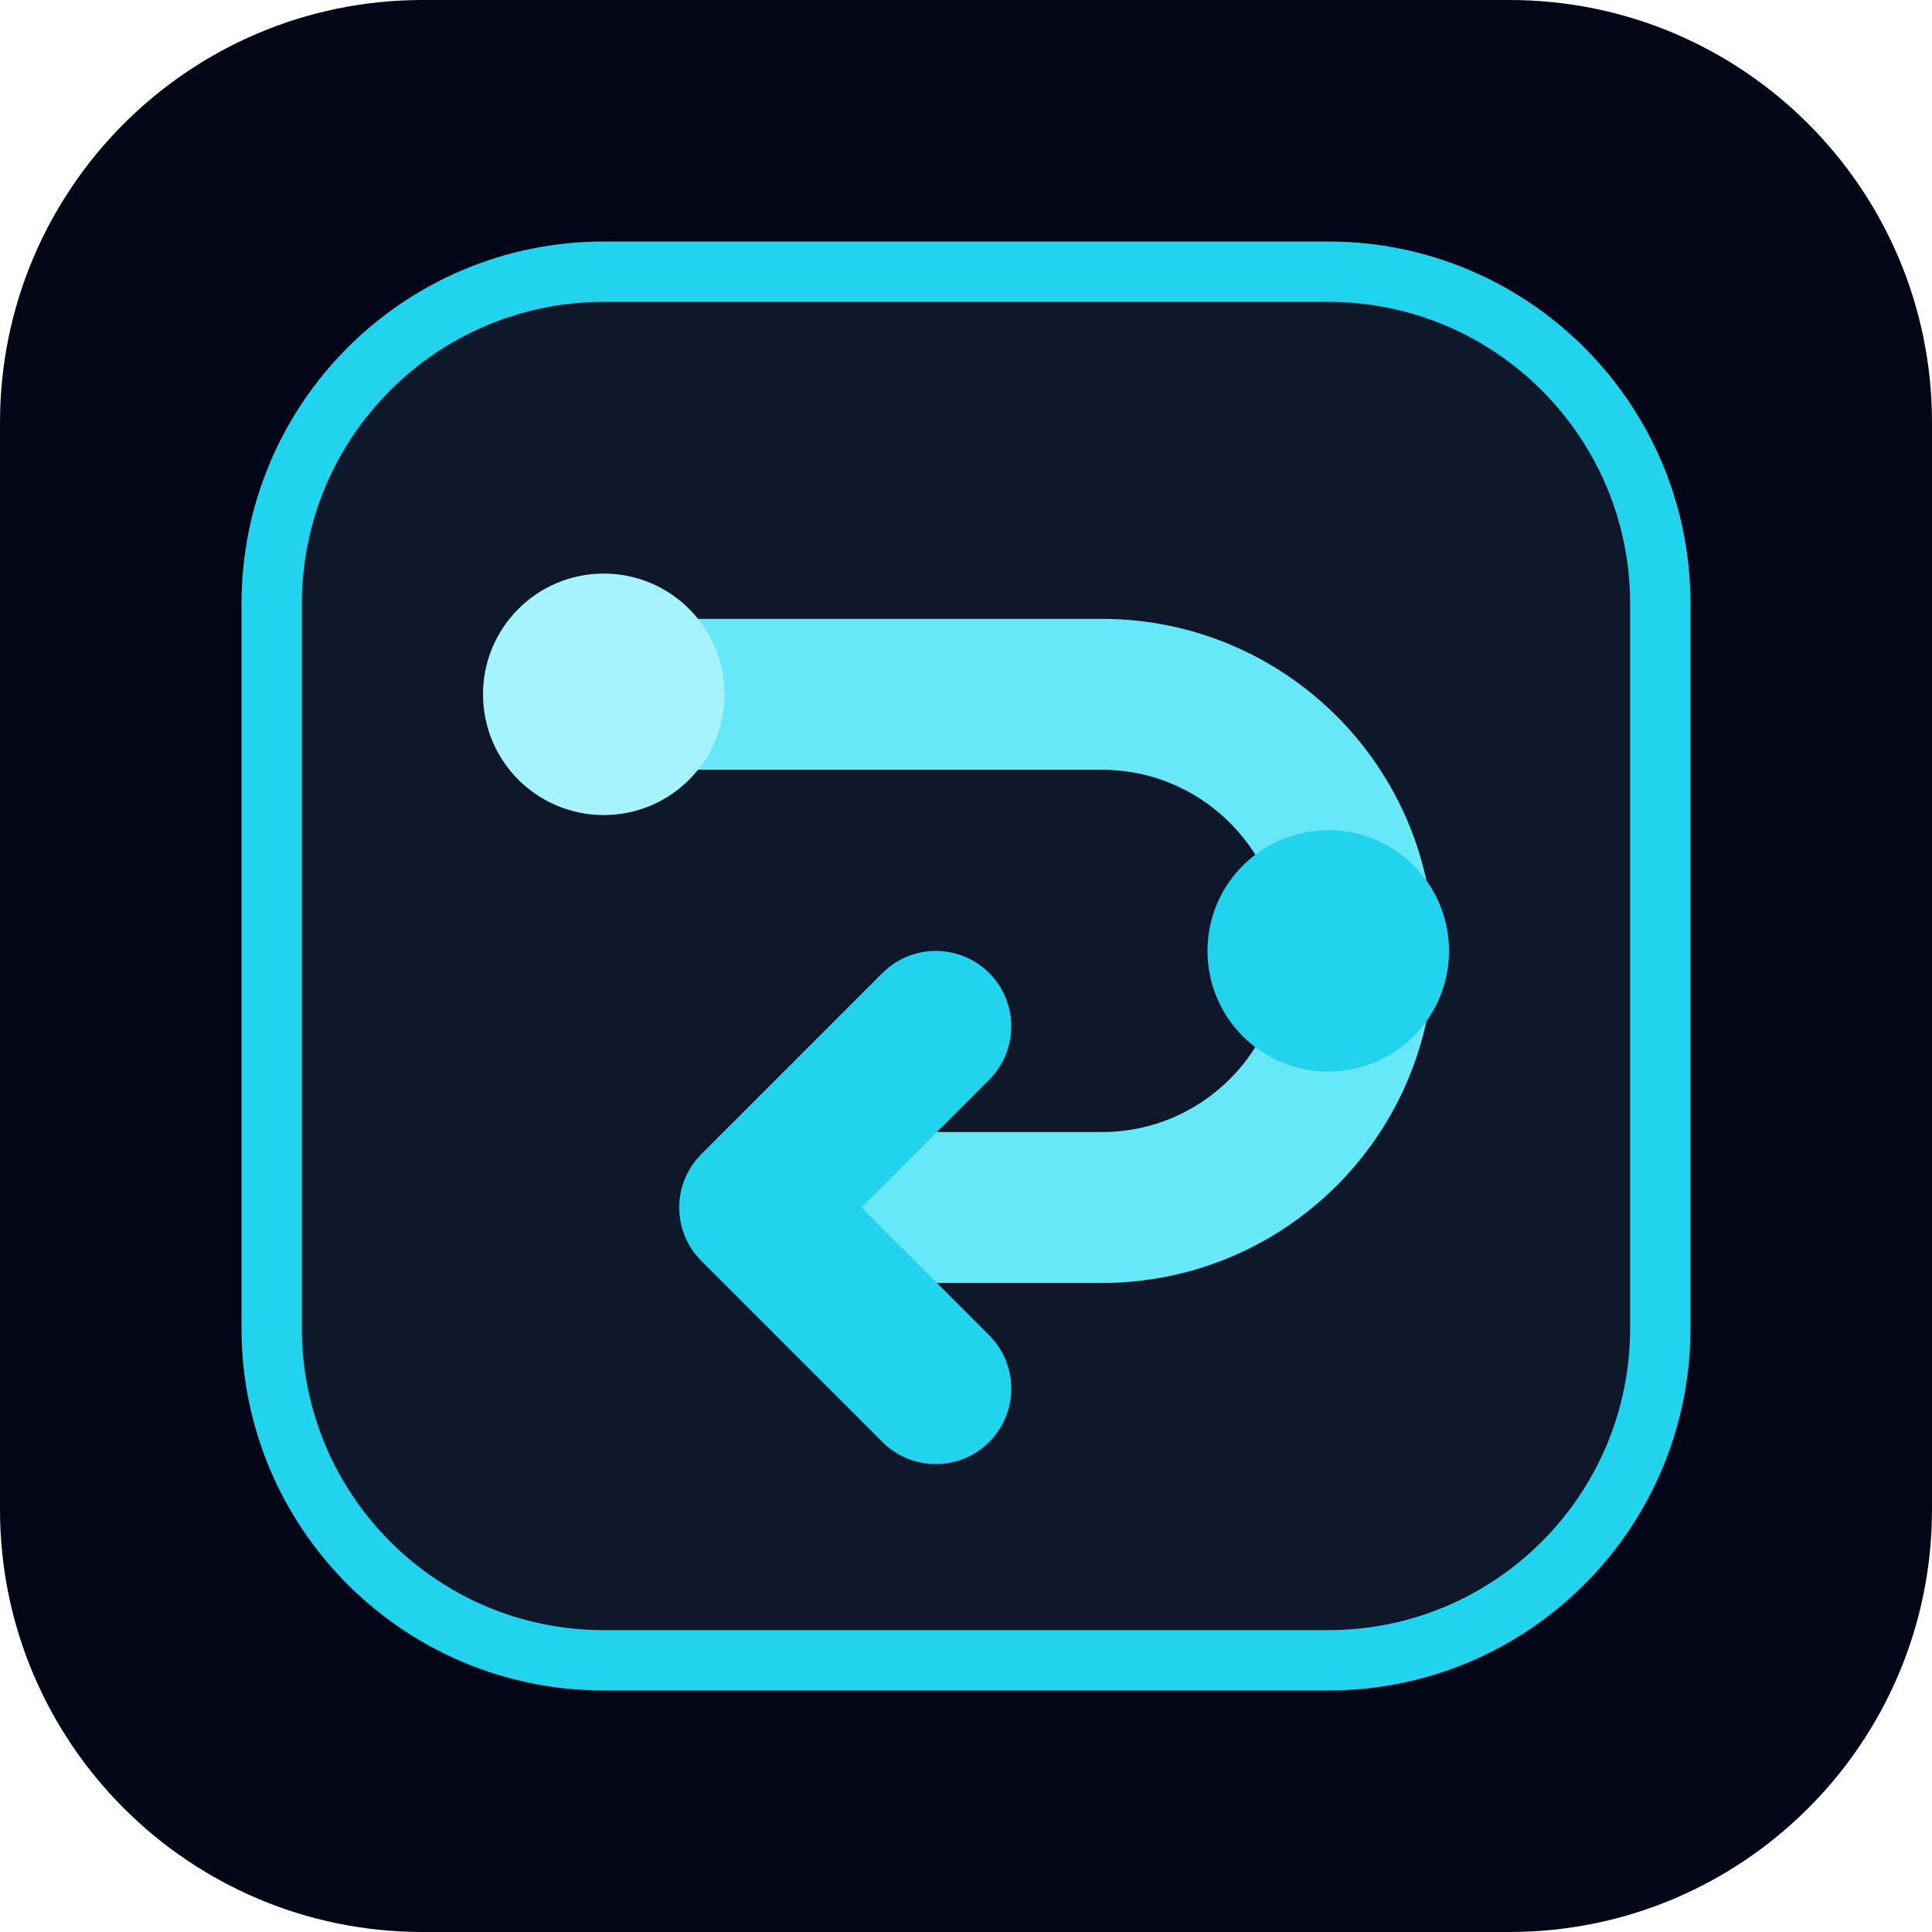
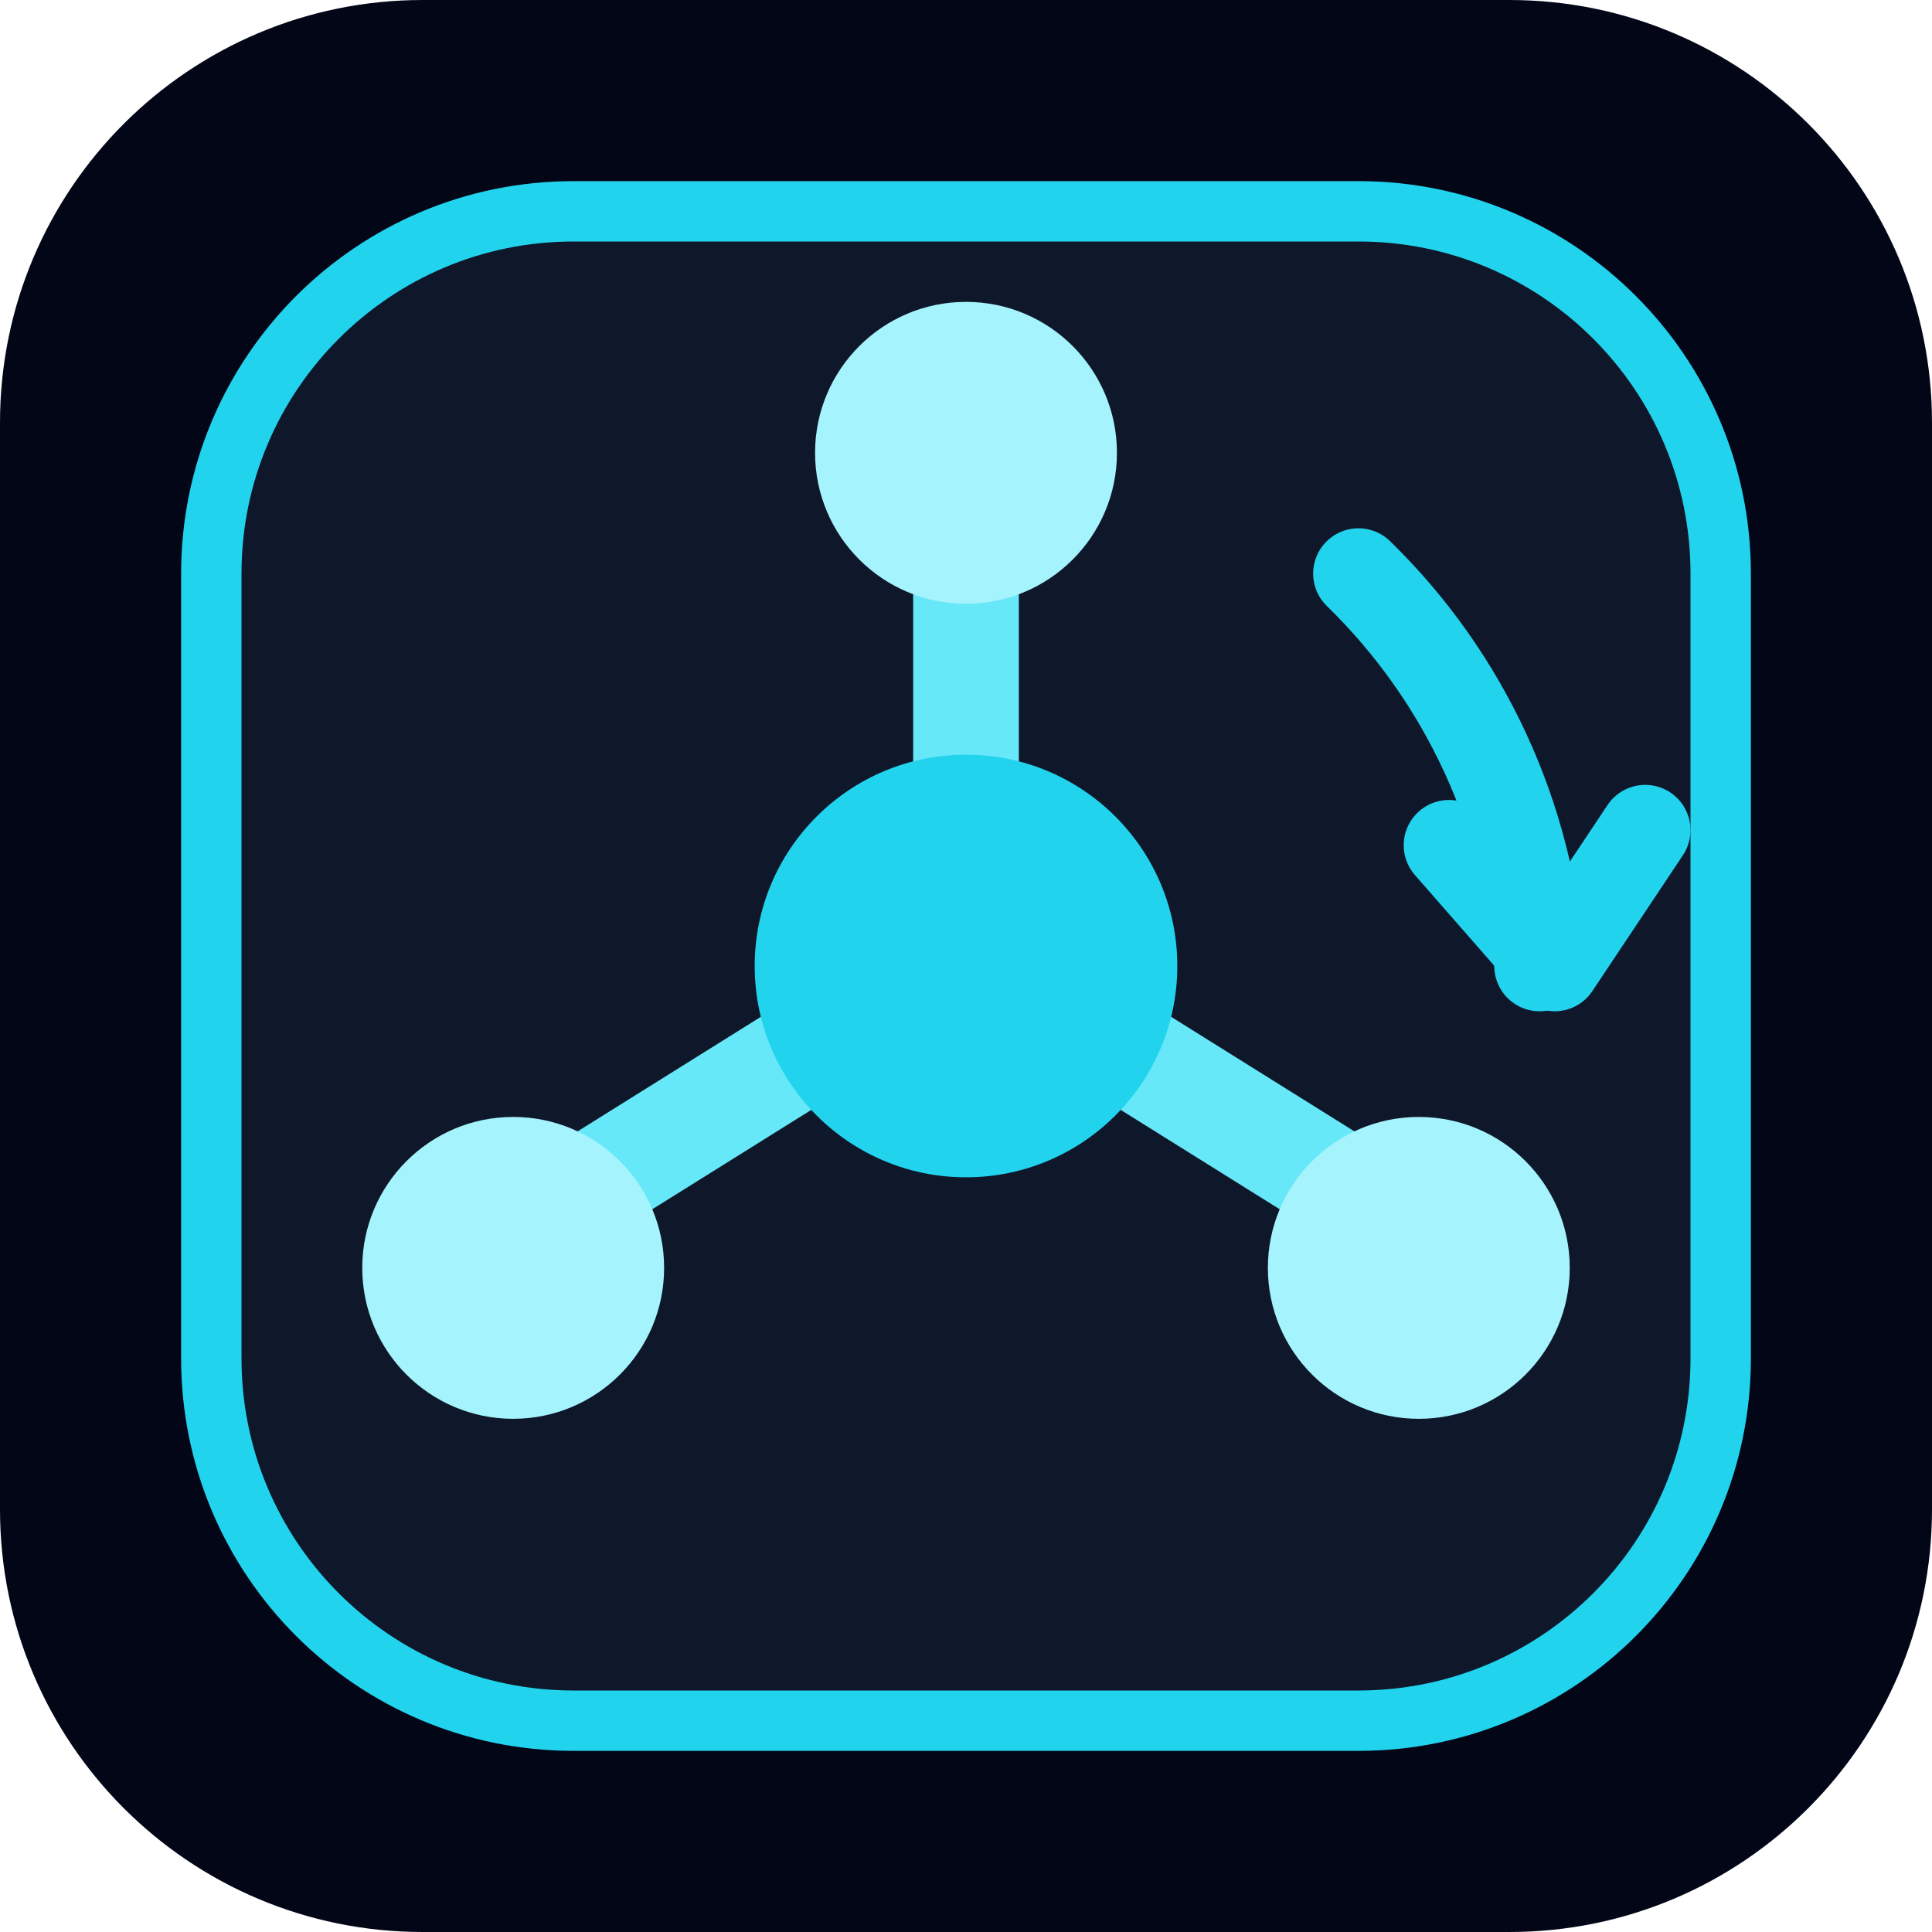
<svg xmlns="http://www.w3.org/2000/svg" viewBox="0 0 64 64" role="img" aria-label="Painel de Automações">
  <rect width="64" height="64" rx="14" fill="#020617" />
-   <rect x="9" y="9" width="46" height="46" rx="11" fill="#0f172a" stroke="#22d3ee" stroke-width="2" />
-   <path d="M20 23h16.5a8.5 8.5 0 0 1 0 17H28" fill="none" stroke="#67e8f9" stroke-width="5" stroke-linecap="round" />
-   <path d="M31 34l-6 6 6 6" fill="none" stroke="#22d3ee" stroke-width="5" stroke-linecap="round" stroke-linejoin="round" />
-   <circle cx="20" cy="23" r="4" fill="#a5f3fc" />
-   <circle cx="44" cy="31.5" r="4" fill="#22d3ee" />
+   <rect x="7" y="7" width="50" height="50" rx="12" fill="#0f172a" stroke="#22d3ee" stroke-width="2" />
+   <path d="M32 18v9M20 39l8-5M44 39l-8-5" fill="none" stroke="#67e8f9" stroke-width="3.5" stroke-linecap="round" />
+   <circle cx="32" cy="32" r="7" fill="#22d3ee" />
+   <circle cx="32" cy="15" r="5" fill="#a5f3fc" />
+   <circle cx="17" cy="42" r="5" fill="#a5f3fc" />
+   <circle cx="47" cy="42" r="5" fill="#a5f3fc" />
+   <path d="M45 19a20 20 0 0 1 6 13" fill="none" stroke="#22d3ee" stroke-width="3" stroke-linecap="round" />
+   <path d="M48 28l3.5 4 3-4.5" fill="none" stroke="#22d3ee" stroke-width="3" stroke-linecap="round" stroke-linejoin="round" />
</svg>
